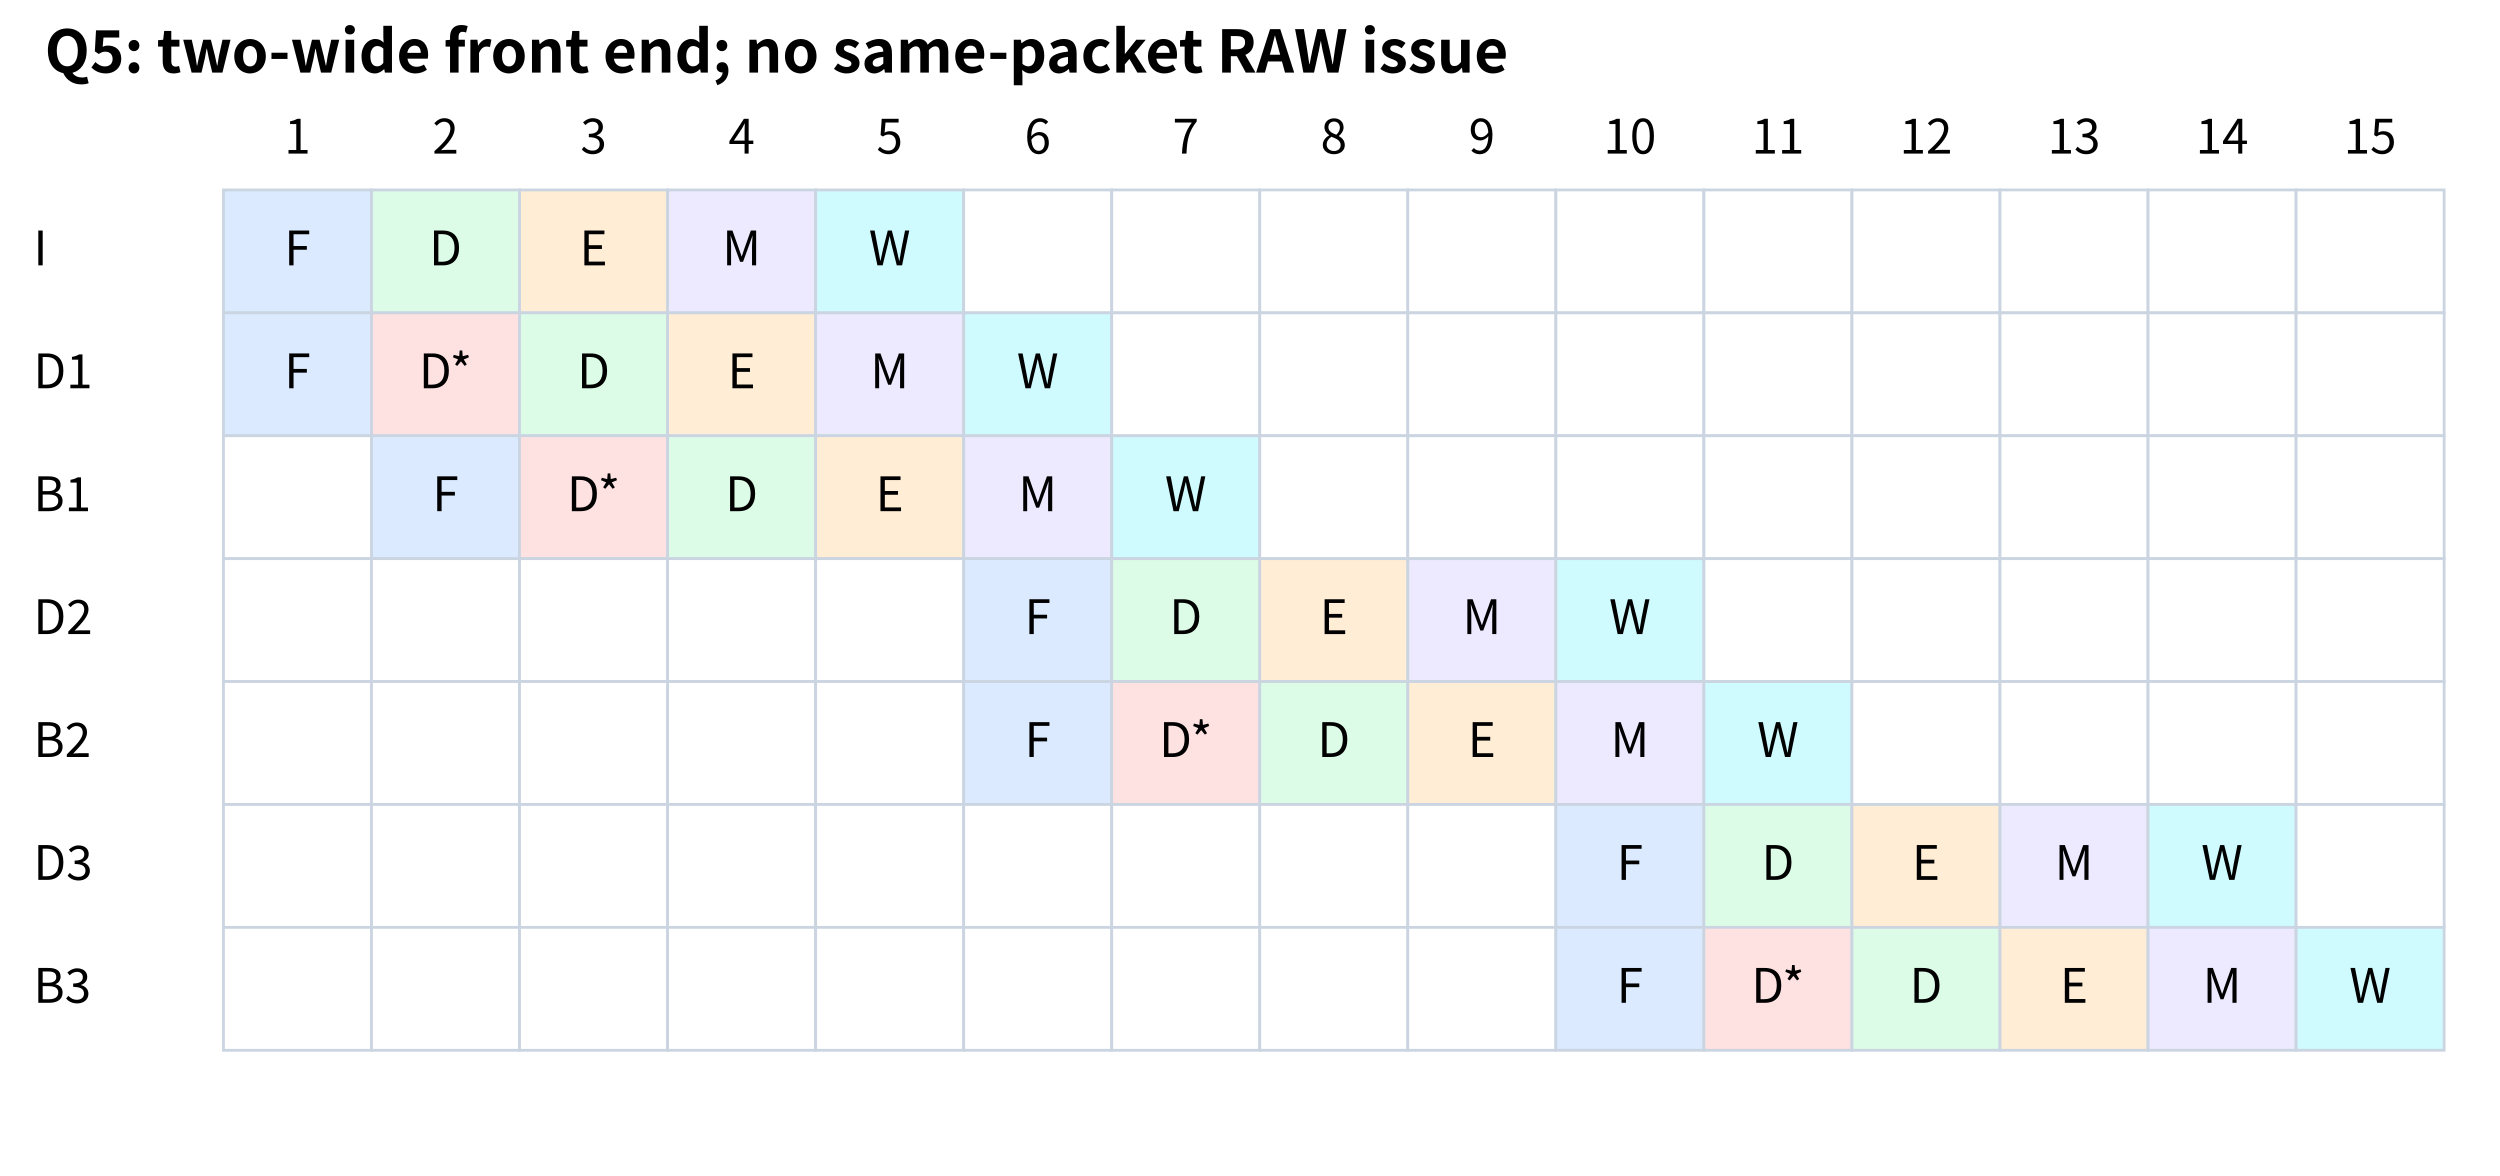
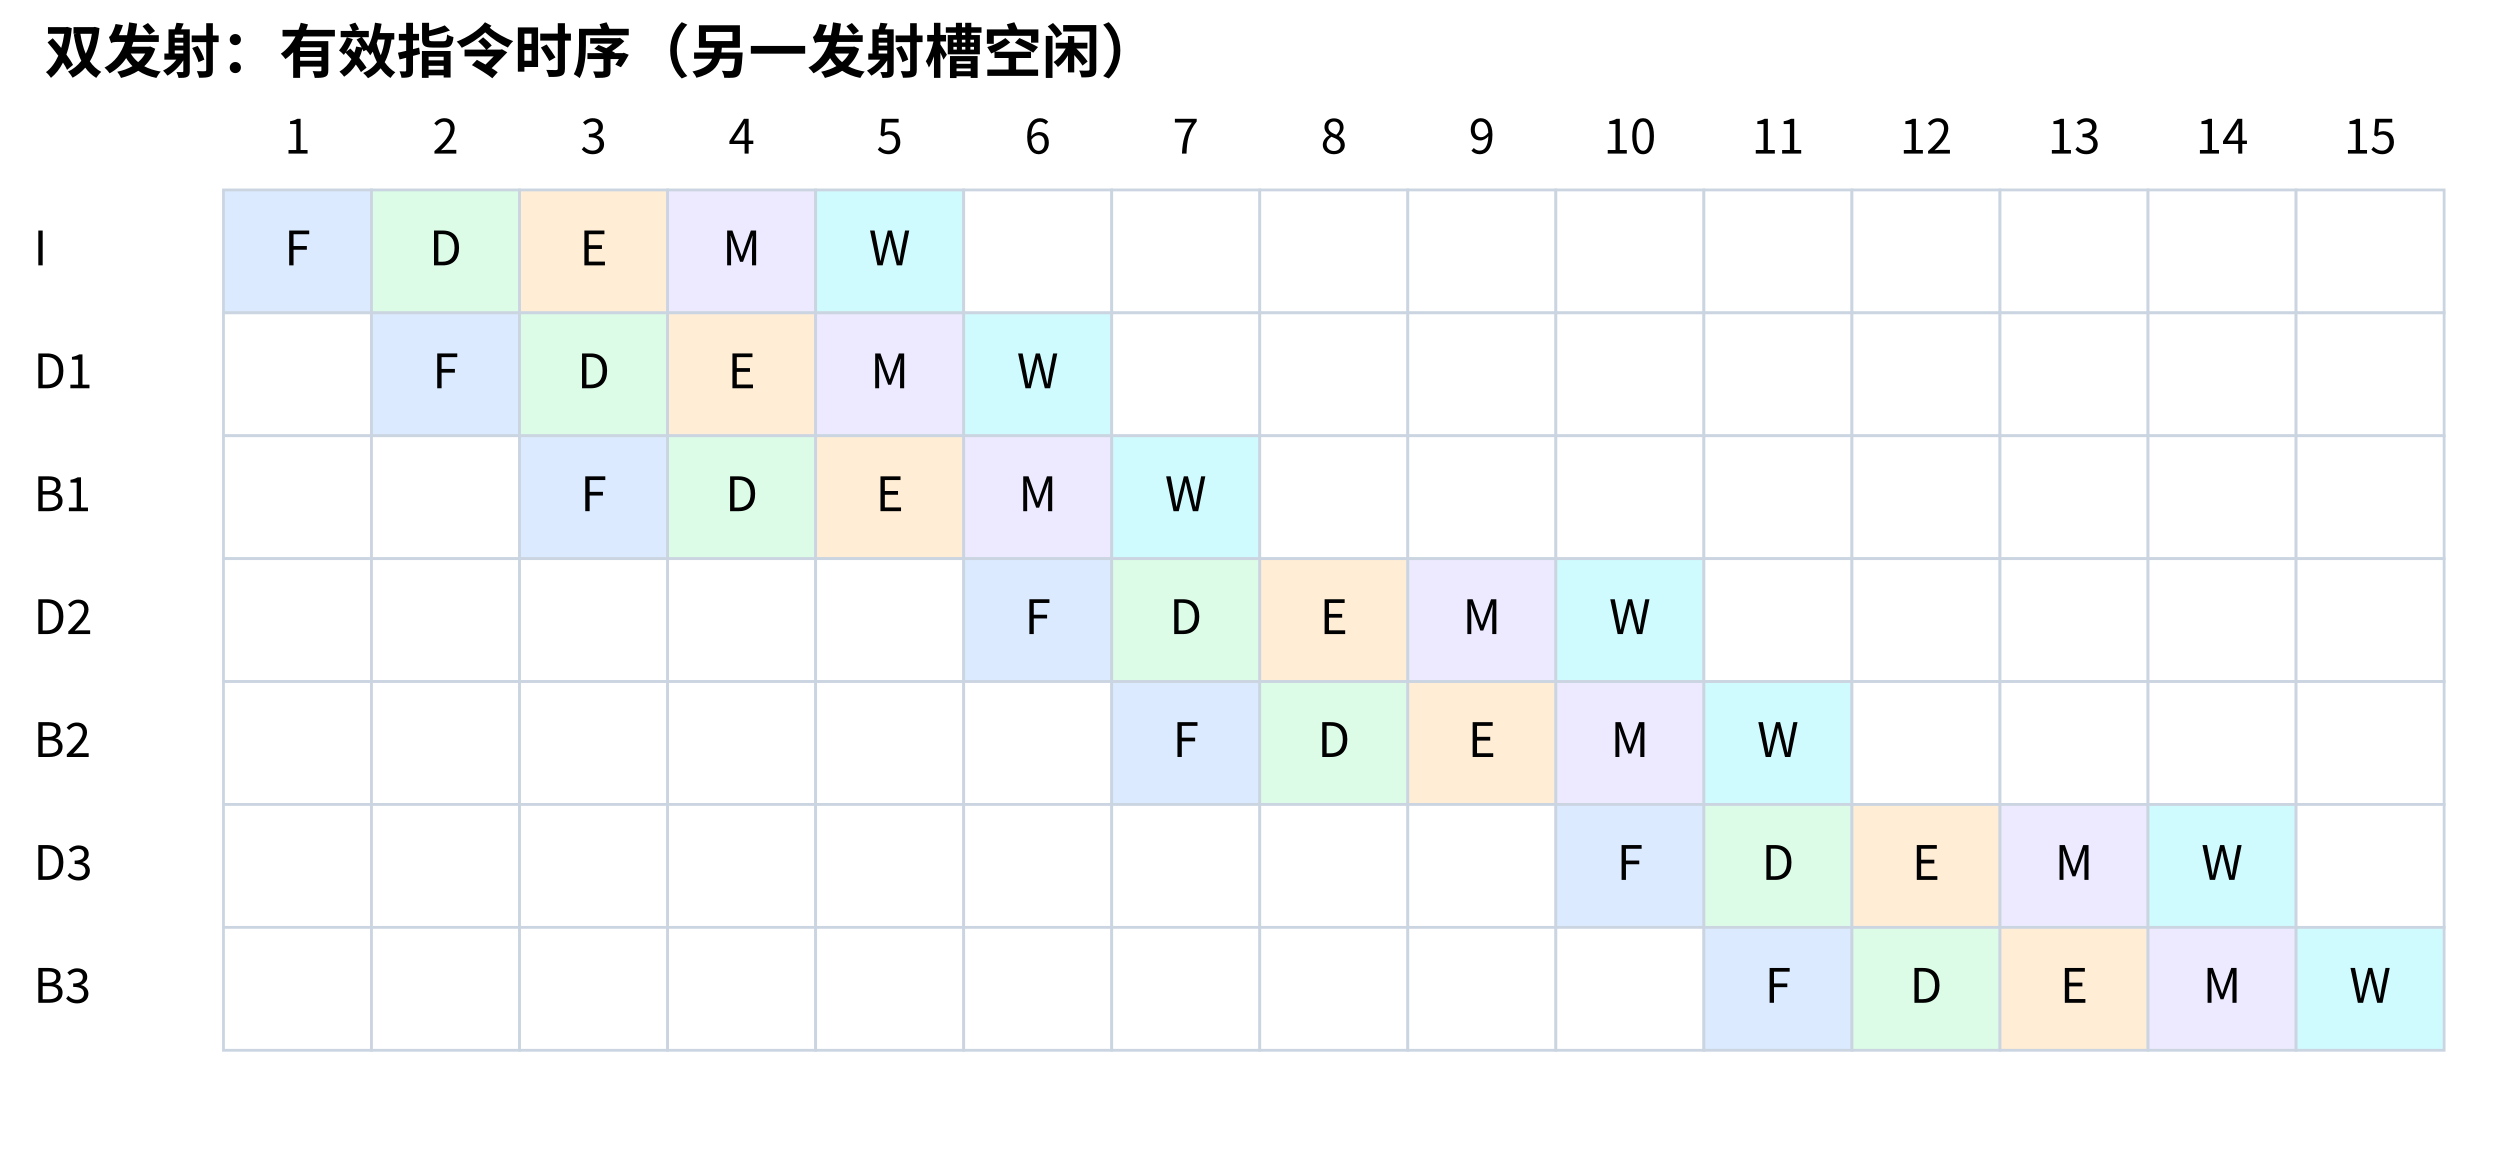
<svg xmlns="http://www.w3.org/2000/svg" width="895" height="421" viewBox="0 0 895 421">
  <rect width="100%" height="100%" fill="white" />
  <g font-family="Noto Sans CJK SC, sans-serif" font-size="17">
-     <text x="16" y="26" font-size="21" font-weight="bold">Q5: two-wide front end; no same-packet RAW issue</text>
+     <text x="16" y="26" font-size="21" font-weight="bold">双发射：有效指令时序（另一发射槽空闲）</text>
    <text x="106.5" y="55" text-anchor="middle">1</text>
    <text x="159.5" y="55" text-anchor="middle">2</text>
    <text x="212.5" y="55" text-anchor="middle">3</text>
    <text x="265.5" y="55" text-anchor="middle">4</text>
    <text x="318.5" y="55" text-anchor="middle">5</text>
    <text x="371.5" y="55" text-anchor="middle">6</text>
    <text x="424.5" y="55" text-anchor="middle">7</text>
    <text x="477.5" y="55" text-anchor="middle">8</text>
    <text x="530.5" y="55" text-anchor="middle">9</text>
    <text x="583.5" y="55" text-anchor="middle">10</text>
    <text x="636.5" y="55" text-anchor="middle">11</text>
    <text x="689.5" y="55" text-anchor="middle">12</text>
    <text x="742.5" y="55" text-anchor="middle">13</text>
    <text x="795.5" y="55" text-anchor="middle">14</text>
    <text x="848.5" y="55" text-anchor="middle">15</text>
    <text x="12" y="95">I</text>
    <rect x="80" y="68" width="53" height="44" fill="#dbeafe" stroke="#cbd5e1" />
    <text x="106.5" y="95" text-anchor="middle">F</text>
    <rect x="133" y="68" width="53" height="44" fill="#dcfce7" stroke="#cbd5e1" />
    <text x="159.5" y="95" text-anchor="middle">D</text>
    <rect x="186" y="68" width="53" height="44" fill="#ffedd5" stroke="#cbd5e1" />
    <text x="212.5" y="95" text-anchor="middle">E</text>
    <rect x="239" y="68" width="53" height="44" fill="#ede9fe" stroke="#cbd5e1" />
    <text x="265.5" y="95" text-anchor="middle">M</text>
    <rect x="292" y="68" width="53" height="44" fill="#cffafe" stroke="#cbd5e1" />
    <text x="318.5" y="95" text-anchor="middle">W</text>
    <rect x="345" y="68" width="53" height="44" fill="#ffffff" stroke="#cbd5e1" />
    <text x="371.5" y="95" text-anchor="middle" />
    <rect x="398" y="68" width="53" height="44" fill="#ffffff" stroke="#cbd5e1" />
    <text x="424.5" y="95" text-anchor="middle" />
    <rect x="451" y="68" width="53" height="44" fill="#ffffff" stroke="#cbd5e1" />
    <text x="477.5" y="95" text-anchor="middle" />
    <rect x="504" y="68" width="53" height="44" fill="#ffffff" stroke="#cbd5e1" />
    <text x="530.5" y="95" text-anchor="middle" />
    <rect x="557" y="68" width="53" height="44" fill="#ffffff" stroke="#cbd5e1" />
    <text x="583.5" y="95" text-anchor="middle" />
    <rect x="610" y="68" width="53" height="44" fill="#ffffff" stroke="#cbd5e1" />
    <text x="636.5" y="95" text-anchor="middle" />
    <rect x="663" y="68" width="53" height="44" fill="#ffffff" stroke="#cbd5e1" />
    <text x="689.5" y="95" text-anchor="middle" />
    <rect x="716" y="68" width="53" height="44" fill="#ffffff" stroke="#cbd5e1" />
    <text x="742.5" y="95" text-anchor="middle" />
    <rect x="769" y="68" width="53" height="44" fill="#ffffff" stroke="#cbd5e1" />
    <text x="795.5" y="95" text-anchor="middle" />
    <rect x="822" y="68" width="53" height="44" fill="#ffffff" stroke="#cbd5e1" />
    <text x="848.5" y="95" text-anchor="middle" />
    <text x="12" y="139">D1</text>
-     <rect x="80" y="112" width="53" height="44" fill="#dbeafe" stroke="#cbd5e1" />
-     <text x="106.5" y="139" text-anchor="middle">F</text>
-     <rect x="133" y="112" width="53" height="44" fill="#fee2e2" stroke="#cbd5e1" />
-     <text x="159.5" y="139" text-anchor="middle">D*</text>
+     <rect x="80" y="112" width="53" height="44" fill="#ffffff" stroke="#cbd5e1" />
+     <text x="106.5" y="139" text-anchor="middle" />
+     <rect x="133" y="112" width="53" height="44" fill="#dbeafe" stroke="#cbd5e1" />
+     <text x="159.5" y="139" text-anchor="middle">F</text>
    <rect x="186" y="112" width="53" height="44" fill="#dcfce7" stroke="#cbd5e1" />
    <text x="212.5" y="139" text-anchor="middle">D</text>
    <rect x="239" y="112" width="53" height="44" fill="#ffedd5" stroke="#cbd5e1" />
    <text x="265.5" y="139" text-anchor="middle">E</text>
    <rect x="292" y="112" width="53" height="44" fill="#ede9fe" stroke="#cbd5e1" />
    <text x="318.5" y="139" text-anchor="middle">M</text>
    <rect x="345" y="112" width="53" height="44" fill="#cffafe" stroke="#cbd5e1" />
    <text x="371.5" y="139" text-anchor="middle">W</text>
    <rect x="398" y="112" width="53" height="44" fill="#ffffff" stroke="#cbd5e1" />
    <text x="424.5" y="139" text-anchor="middle" />
    <rect x="451" y="112" width="53" height="44" fill="#ffffff" stroke="#cbd5e1" />
    <text x="477.5" y="139" text-anchor="middle" />
    <rect x="504" y="112" width="53" height="44" fill="#ffffff" stroke="#cbd5e1" />
    <text x="530.5" y="139" text-anchor="middle" />
    <rect x="557" y="112" width="53" height="44" fill="#ffffff" stroke="#cbd5e1" />
    <text x="583.5" y="139" text-anchor="middle" />
    <rect x="610" y="112" width="53" height="44" fill="#ffffff" stroke="#cbd5e1" />
    <text x="636.5" y="139" text-anchor="middle" />
    <rect x="663" y="112" width="53" height="44" fill="#ffffff" stroke="#cbd5e1" />
    <text x="689.5" y="139" text-anchor="middle" />
    <rect x="716" y="112" width="53" height="44" fill="#ffffff" stroke="#cbd5e1" />
    <text x="742.5" y="139" text-anchor="middle" />
    <rect x="769" y="112" width="53" height="44" fill="#ffffff" stroke="#cbd5e1" />
    <text x="795.5" y="139" text-anchor="middle" />
    <rect x="822" y="112" width="53" height="44" fill="#ffffff" stroke="#cbd5e1" />
    <text x="848.5" y="139" text-anchor="middle" />
    <text x="12" y="183">B1</text>
    <rect x="80" y="156" width="53" height="44" fill="#ffffff" stroke="#cbd5e1" />
    <text x="106.5" y="183" text-anchor="middle" />
-     <rect x="133" y="156" width="53" height="44" fill="#dbeafe" stroke="#cbd5e1" />
-     <text x="159.5" y="183" text-anchor="middle">F</text>
-     <rect x="186" y="156" width="53" height="44" fill="#fee2e2" stroke="#cbd5e1" />
-     <text x="212.5" y="183" text-anchor="middle">D*</text>
+     <rect x="133" y="156" width="53" height="44" fill="#ffffff" stroke="#cbd5e1" />
+     <text x="159.5" y="183" text-anchor="middle" />
+     <rect x="186" y="156" width="53" height="44" fill="#dbeafe" stroke="#cbd5e1" />
+     <text x="212.5" y="183" text-anchor="middle">F</text>
    <rect x="239" y="156" width="53" height="44" fill="#dcfce7" stroke="#cbd5e1" />
    <text x="265.5" y="183" text-anchor="middle">D</text>
    <rect x="292" y="156" width="53" height="44" fill="#ffedd5" stroke="#cbd5e1" />
    <text x="318.5" y="183" text-anchor="middle">E</text>
    <rect x="345" y="156" width="53" height="44" fill="#ede9fe" stroke="#cbd5e1" />
    <text x="371.5" y="183" text-anchor="middle">M</text>
    <rect x="398" y="156" width="53" height="44" fill="#cffafe" stroke="#cbd5e1" />
    <text x="424.5" y="183" text-anchor="middle">W</text>
    <rect x="451" y="156" width="53" height="44" fill="#ffffff" stroke="#cbd5e1" />
    <text x="477.5" y="183" text-anchor="middle" />
    <rect x="504" y="156" width="53" height="44" fill="#ffffff" stroke="#cbd5e1" />
    <text x="530.5" y="183" text-anchor="middle" />
    <rect x="557" y="156" width="53" height="44" fill="#ffffff" stroke="#cbd5e1" />
    <text x="583.5" y="183" text-anchor="middle" />
    <rect x="610" y="156" width="53" height="44" fill="#ffffff" stroke="#cbd5e1" />
    <text x="636.5" y="183" text-anchor="middle" />
    <rect x="663" y="156" width="53" height="44" fill="#ffffff" stroke="#cbd5e1" />
    <text x="689.5" y="183" text-anchor="middle" />
    <rect x="716" y="156" width="53" height="44" fill="#ffffff" stroke="#cbd5e1" />
    <text x="742.5" y="183" text-anchor="middle" />
    <rect x="769" y="156" width="53" height="44" fill="#ffffff" stroke="#cbd5e1" />
    <text x="795.5" y="183" text-anchor="middle" />
    <rect x="822" y="156" width="53" height="44" fill="#ffffff" stroke="#cbd5e1" />
    <text x="848.5" y="183" text-anchor="middle" />
    <text x="12" y="227">D2</text>
    <rect x="80" y="200" width="53" height="44" fill="#ffffff" stroke="#cbd5e1" />
    <text x="106.5" y="227" text-anchor="middle" />
    <rect x="133" y="200" width="53" height="44" fill="#ffffff" stroke="#cbd5e1" />
    <text x="159.5" y="227" text-anchor="middle" />
    <rect x="186" y="200" width="53" height="44" fill="#ffffff" stroke="#cbd5e1" />
    <text x="212.5" y="227" text-anchor="middle" />
    <rect x="239" y="200" width="53" height="44" fill="#ffffff" stroke="#cbd5e1" />
    <text x="265.5" y="227" text-anchor="middle" />
    <rect x="292" y="200" width="53" height="44" fill="#ffffff" stroke="#cbd5e1" />
    <text x="318.5" y="227" text-anchor="middle" />
    <rect x="345" y="200" width="53" height="44" fill="#dbeafe" stroke="#cbd5e1" />
    <text x="371.5" y="227" text-anchor="middle">F</text>
    <rect x="398" y="200" width="53" height="44" fill="#dcfce7" stroke="#cbd5e1" />
    <text x="424.5" y="227" text-anchor="middle">D</text>
    <rect x="451" y="200" width="53" height="44" fill="#ffedd5" stroke="#cbd5e1" />
    <text x="477.5" y="227" text-anchor="middle">E</text>
    <rect x="504" y="200" width="53" height="44" fill="#ede9fe" stroke="#cbd5e1" />
    <text x="530.5" y="227" text-anchor="middle">M</text>
    <rect x="557" y="200" width="53" height="44" fill="#cffafe" stroke="#cbd5e1" />
    <text x="583.5" y="227" text-anchor="middle">W</text>
    <rect x="610" y="200" width="53" height="44" fill="#ffffff" stroke="#cbd5e1" />
    <text x="636.5" y="227" text-anchor="middle" />
    <rect x="663" y="200" width="53" height="44" fill="#ffffff" stroke="#cbd5e1" />
    <text x="689.5" y="227" text-anchor="middle" />
    <rect x="716" y="200" width="53" height="44" fill="#ffffff" stroke="#cbd5e1" />
    <text x="742.5" y="227" text-anchor="middle" />
    <rect x="769" y="200" width="53" height="44" fill="#ffffff" stroke="#cbd5e1" />
    <text x="795.5" y="227" text-anchor="middle" />
    <rect x="822" y="200" width="53" height="44" fill="#ffffff" stroke="#cbd5e1" />
    <text x="848.5" y="227" text-anchor="middle" />
    <text x="12" y="271">B2</text>
    <rect x="80" y="244" width="53" height="44" fill="#ffffff" stroke="#cbd5e1" />
    <text x="106.5" y="271" text-anchor="middle" />
    <rect x="133" y="244" width="53" height="44" fill="#ffffff" stroke="#cbd5e1" />
    <text x="159.5" y="271" text-anchor="middle" />
    <rect x="186" y="244" width="53" height="44" fill="#ffffff" stroke="#cbd5e1" />
    <text x="212.5" y="271" text-anchor="middle" />
    <rect x="239" y="244" width="53" height="44" fill="#ffffff" stroke="#cbd5e1" />
    <text x="265.5" y="271" text-anchor="middle" />
    <rect x="292" y="244" width="53" height="44" fill="#ffffff" stroke="#cbd5e1" />
    <text x="318.5" y="271" text-anchor="middle" />
-     <rect x="345" y="244" width="53" height="44" fill="#dbeafe" stroke="#cbd5e1" />
-     <text x="371.5" y="271" text-anchor="middle">F</text>
-     <rect x="398" y="244" width="53" height="44" fill="#fee2e2" stroke="#cbd5e1" />
-     <text x="424.5" y="271" text-anchor="middle">D*</text>
+     <rect x="345" y="244" width="53" height="44" fill="#ffffff" stroke="#cbd5e1" />
+     <text x="371.5" y="271" text-anchor="middle" />
+     <rect x="398" y="244" width="53" height="44" fill="#dbeafe" stroke="#cbd5e1" />
+     <text x="424.5" y="271" text-anchor="middle">F</text>
    <rect x="451" y="244" width="53" height="44" fill="#dcfce7" stroke="#cbd5e1" />
    <text x="477.5" y="271" text-anchor="middle">D</text>
    <rect x="504" y="244" width="53" height="44" fill="#ffedd5" stroke="#cbd5e1" />
    <text x="530.5" y="271" text-anchor="middle">E</text>
    <rect x="557" y="244" width="53" height="44" fill="#ede9fe" stroke="#cbd5e1" />
    <text x="583.5" y="271" text-anchor="middle">M</text>
    <rect x="610" y="244" width="53" height="44" fill="#cffafe" stroke="#cbd5e1" />
    <text x="636.5" y="271" text-anchor="middle">W</text>
    <rect x="663" y="244" width="53" height="44" fill="#ffffff" stroke="#cbd5e1" />
    <text x="689.5" y="271" text-anchor="middle" />
    <rect x="716" y="244" width="53" height="44" fill="#ffffff" stroke="#cbd5e1" />
    <text x="742.5" y="271" text-anchor="middle" />
    <rect x="769" y="244" width="53" height="44" fill="#ffffff" stroke="#cbd5e1" />
    <text x="795.5" y="271" text-anchor="middle" />
    <rect x="822" y="244" width="53" height="44" fill="#ffffff" stroke="#cbd5e1" />
    <text x="848.5" y="271" text-anchor="middle" />
    <text x="12" y="315">D3</text>
    <rect x="80" y="288" width="53" height="44" fill="#ffffff" stroke="#cbd5e1" />
    <text x="106.5" y="315" text-anchor="middle" />
    <rect x="133" y="288" width="53" height="44" fill="#ffffff" stroke="#cbd5e1" />
    <text x="159.5" y="315" text-anchor="middle" />
    <rect x="186" y="288" width="53" height="44" fill="#ffffff" stroke="#cbd5e1" />
    <text x="212.5" y="315" text-anchor="middle" />
    <rect x="239" y="288" width="53" height="44" fill="#ffffff" stroke="#cbd5e1" />
    <text x="265.5" y="315" text-anchor="middle" />
    <rect x="292" y="288" width="53" height="44" fill="#ffffff" stroke="#cbd5e1" />
    <text x="318.5" y="315" text-anchor="middle" />
    <rect x="345" y="288" width="53" height="44" fill="#ffffff" stroke="#cbd5e1" />
    <text x="371.5" y="315" text-anchor="middle" />
    <rect x="398" y="288" width="53" height="44" fill="#ffffff" stroke="#cbd5e1" />
    <text x="424.5" y="315" text-anchor="middle" />
    <rect x="451" y="288" width="53" height="44" fill="#ffffff" stroke="#cbd5e1" />
    <text x="477.5" y="315" text-anchor="middle" />
    <rect x="504" y="288" width="53" height="44" fill="#ffffff" stroke="#cbd5e1" />
    <text x="530.5" y="315" text-anchor="middle" />
    <rect x="557" y="288" width="53" height="44" fill="#dbeafe" stroke="#cbd5e1" />
    <text x="583.5" y="315" text-anchor="middle">F</text>
    <rect x="610" y="288" width="53" height="44" fill="#dcfce7" stroke="#cbd5e1" />
    <text x="636.5" y="315" text-anchor="middle">D</text>
    <rect x="663" y="288" width="53" height="44" fill="#ffedd5" stroke="#cbd5e1" />
    <text x="689.5" y="315" text-anchor="middle">E</text>
    <rect x="716" y="288" width="53" height="44" fill="#ede9fe" stroke="#cbd5e1" />
    <text x="742.5" y="315" text-anchor="middle">M</text>
    <rect x="769" y="288" width="53" height="44" fill="#cffafe" stroke="#cbd5e1" />
    <text x="795.5" y="315" text-anchor="middle">W</text>
    <rect x="822" y="288" width="53" height="44" fill="#ffffff" stroke="#cbd5e1" />
    <text x="848.5" y="315" text-anchor="middle" />
    <text x="12" y="359">B3</text>
    <rect x="80" y="332" width="53" height="44" fill="#ffffff" stroke="#cbd5e1" />
    <text x="106.5" y="359" text-anchor="middle" />
    <rect x="133" y="332" width="53" height="44" fill="#ffffff" stroke="#cbd5e1" />
    <text x="159.5" y="359" text-anchor="middle" />
    <rect x="186" y="332" width="53" height="44" fill="#ffffff" stroke="#cbd5e1" />
    <text x="212.5" y="359" text-anchor="middle" />
    <rect x="239" y="332" width="53" height="44" fill="#ffffff" stroke="#cbd5e1" />
    <text x="265.5" y="359" text-anchor="middle" />
    <rect x="292" y="332" width="53" height="44" fill="#ffffff" stroke="#cbd5e1" />
    <text x="318.5" y="359" text-anchor="middle" />
    <rect x="345" y="332" width="53" height="44" fill="#ffffff" stroke="#cbd5e1" />
    <text x="371.5" y="359" text-anchor="middle" />
    <rect x="398" y="332" width="53" height="44" fill="#ffffff" stroke="#cbd5e1" />
    <text x="424.5" y="359" text-anchor="middle" />
    <rect x="451" y="332" width="53" height="44" fill="#ffffff" stroke="#cbd5e1" />
    <text x="477.5" y="359" text-anchor="middle" />
    <rect x="504" y="332" width="53" height="44" fill="#ffffff" stroke="#cbd5e1" />
    <text x="530.5" y="359" text-anchor="middle" />
-     <rect x="557" y="332" width="53" height="44" fill="#dbeafe" stroke="#cbd5e1" />
-     <text x="583.5" y="359" text-anchor="middle">F</text>
-     <rect x="610" y="332" width="53" height="44" fill="#fee2e2" stroke="#cbd5e1" />
-     <text x="636.5" y="359" text-anchor="middle">D*</text>
+     <rect x="557" y="332" width="53" height="44" fill="#ffffff" stroke="#cbd5e1" />
+     <text x="583.5" y="359" text-anchor="middle" />
+     <rect x="610" y="332" width="53" height="44" fill="#dbeafe" stroke="#cbd5e1" />
+     <text x="636.5" y="359" text-anchor="middle">F</text>
    <rect x="663" y="332" width="53" height="44" fill="#dcfce7" stroke="#cbd5e1" />
    <text x="689.5" y="359" text-anchor="middle">D</text>
    <rect x="716" y="332" width="53" height="44" fill="#ffedd5" stroke="#cbd5e1" />
    <text x="742.5" y="359" text-anchor="middle">E</text>
    <rect x="769" y="332" width="53" height="44" fill="#ede9fe" stroke="#cbd5e1" />
    <text x="795.5" y="359" text-anchor="middle">M</text>
    <rect x="822" y="332" width="53" height="44" fill="#cffafe" stroke="#cbd5e1" />
    <text x="848.5" y="359" text-anchor="middle">W</text>
  </g>
</svg>
